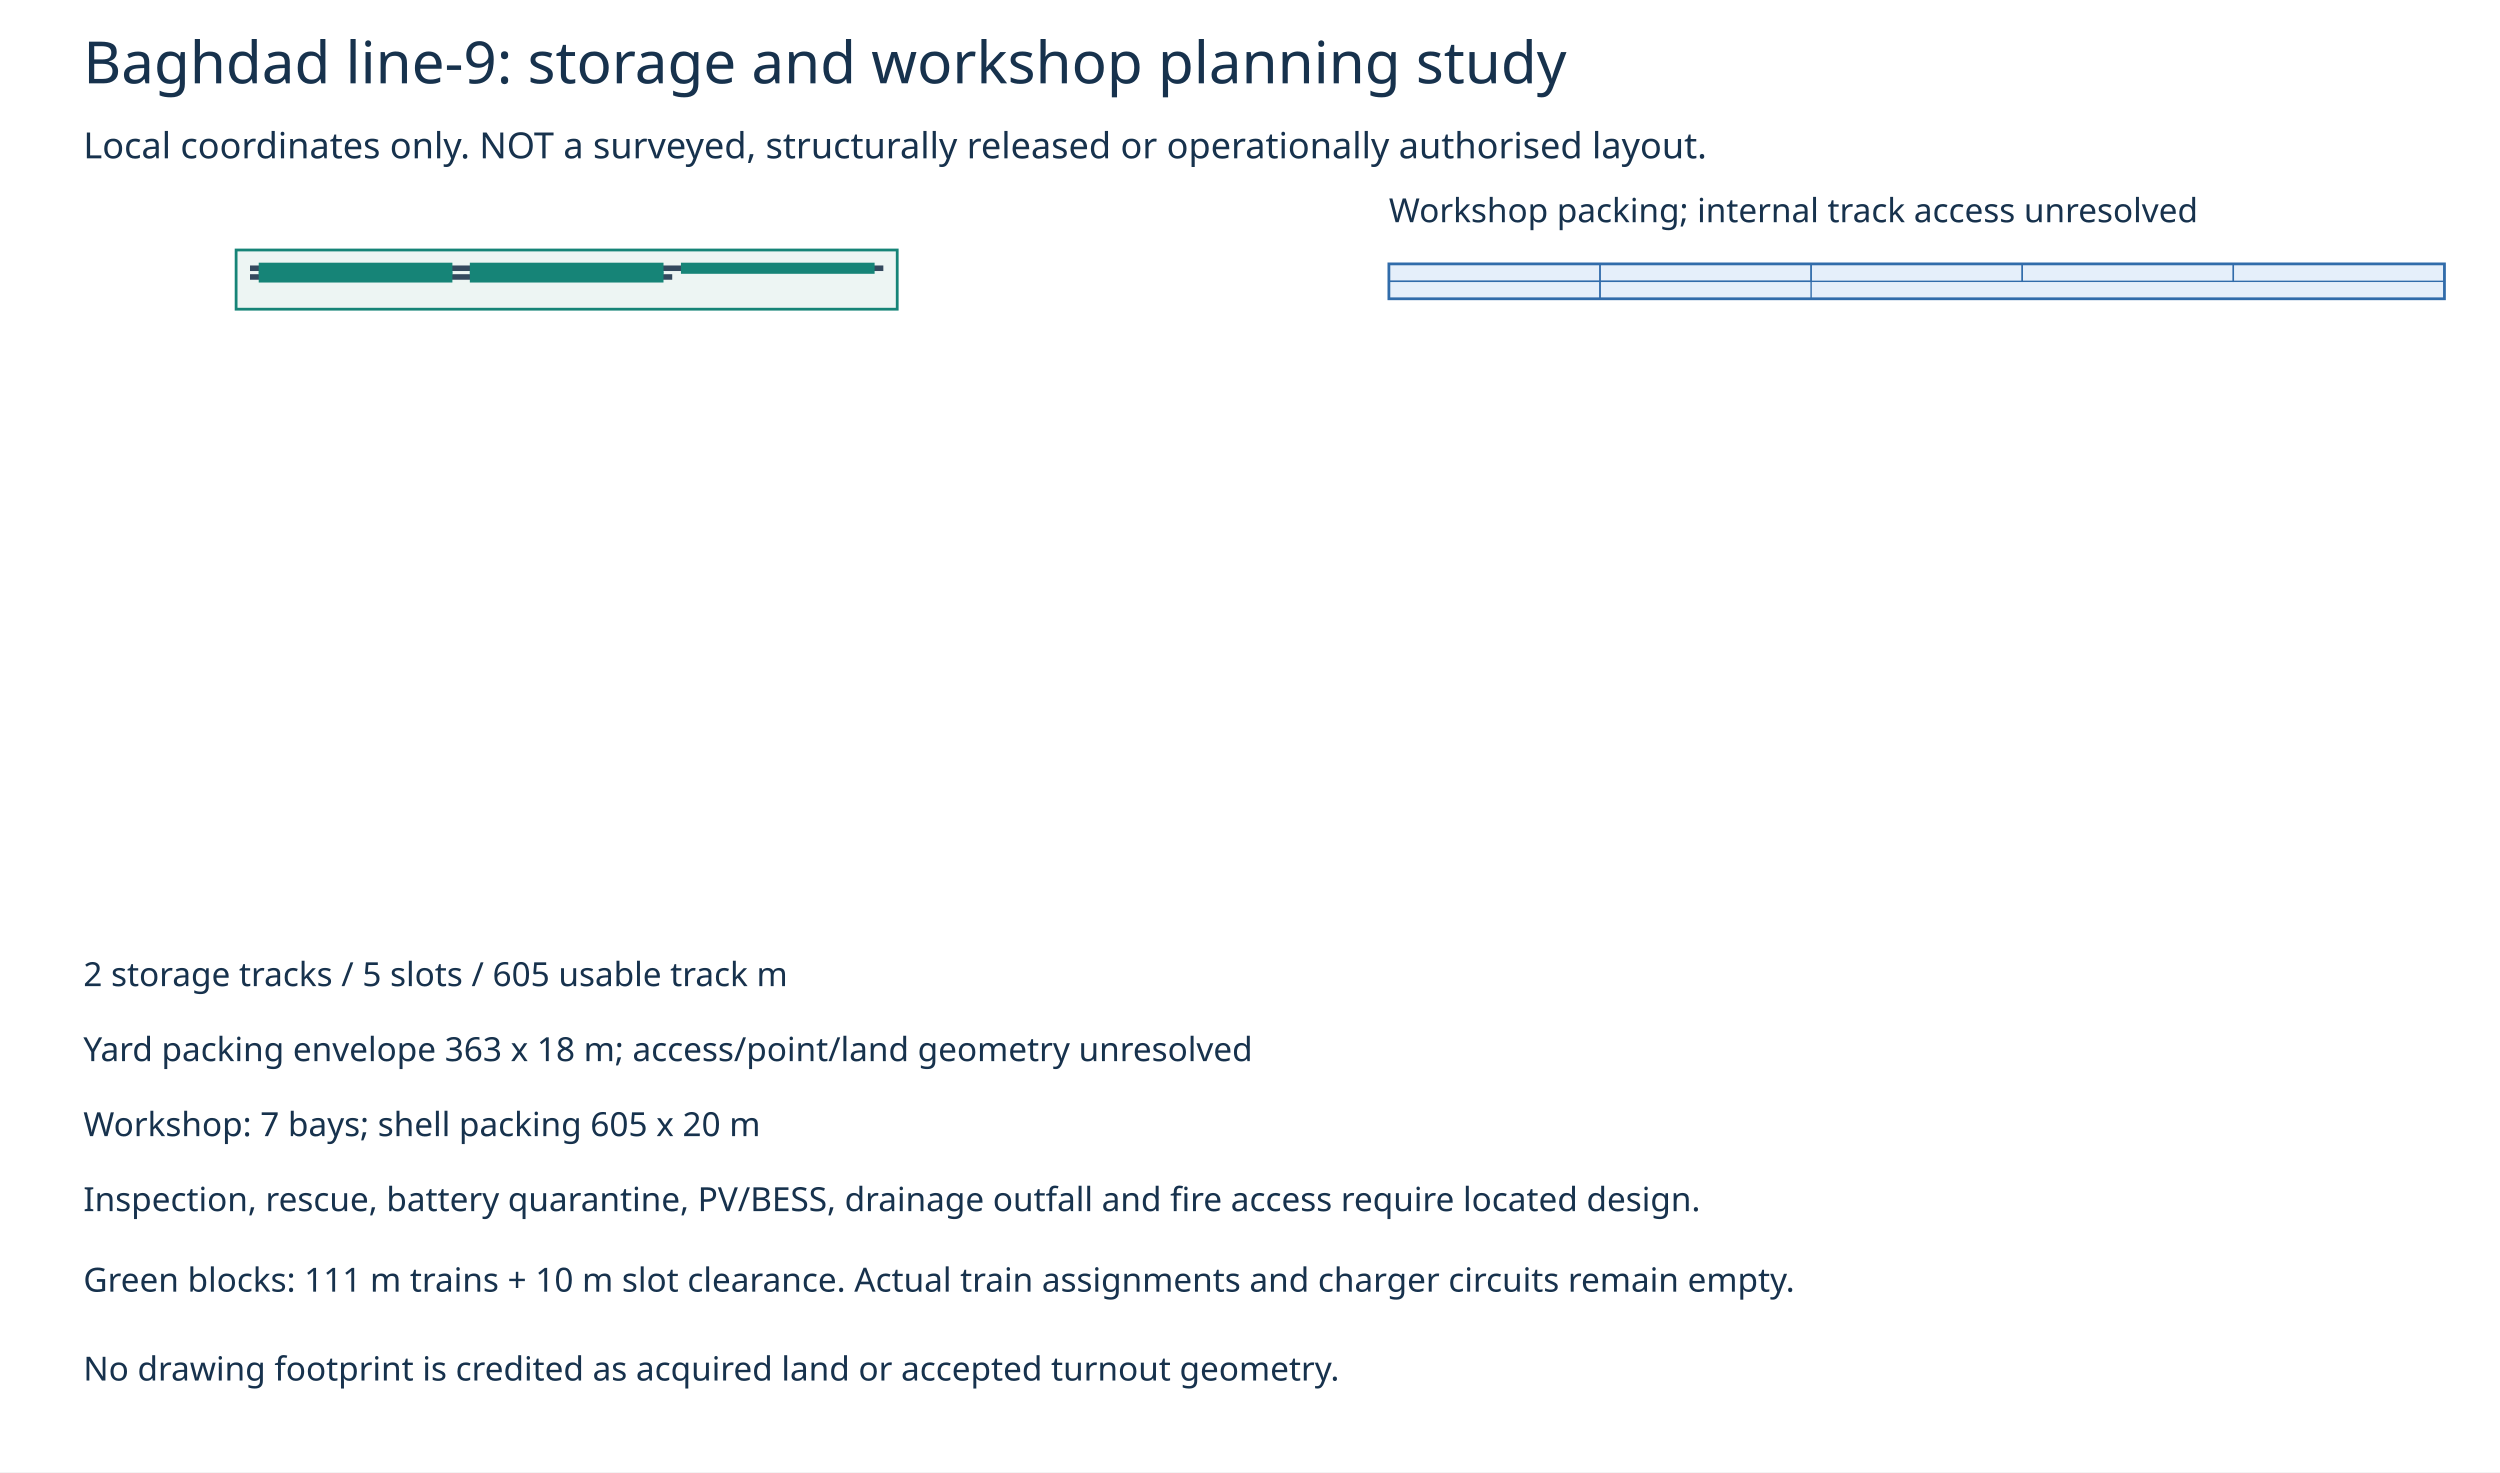
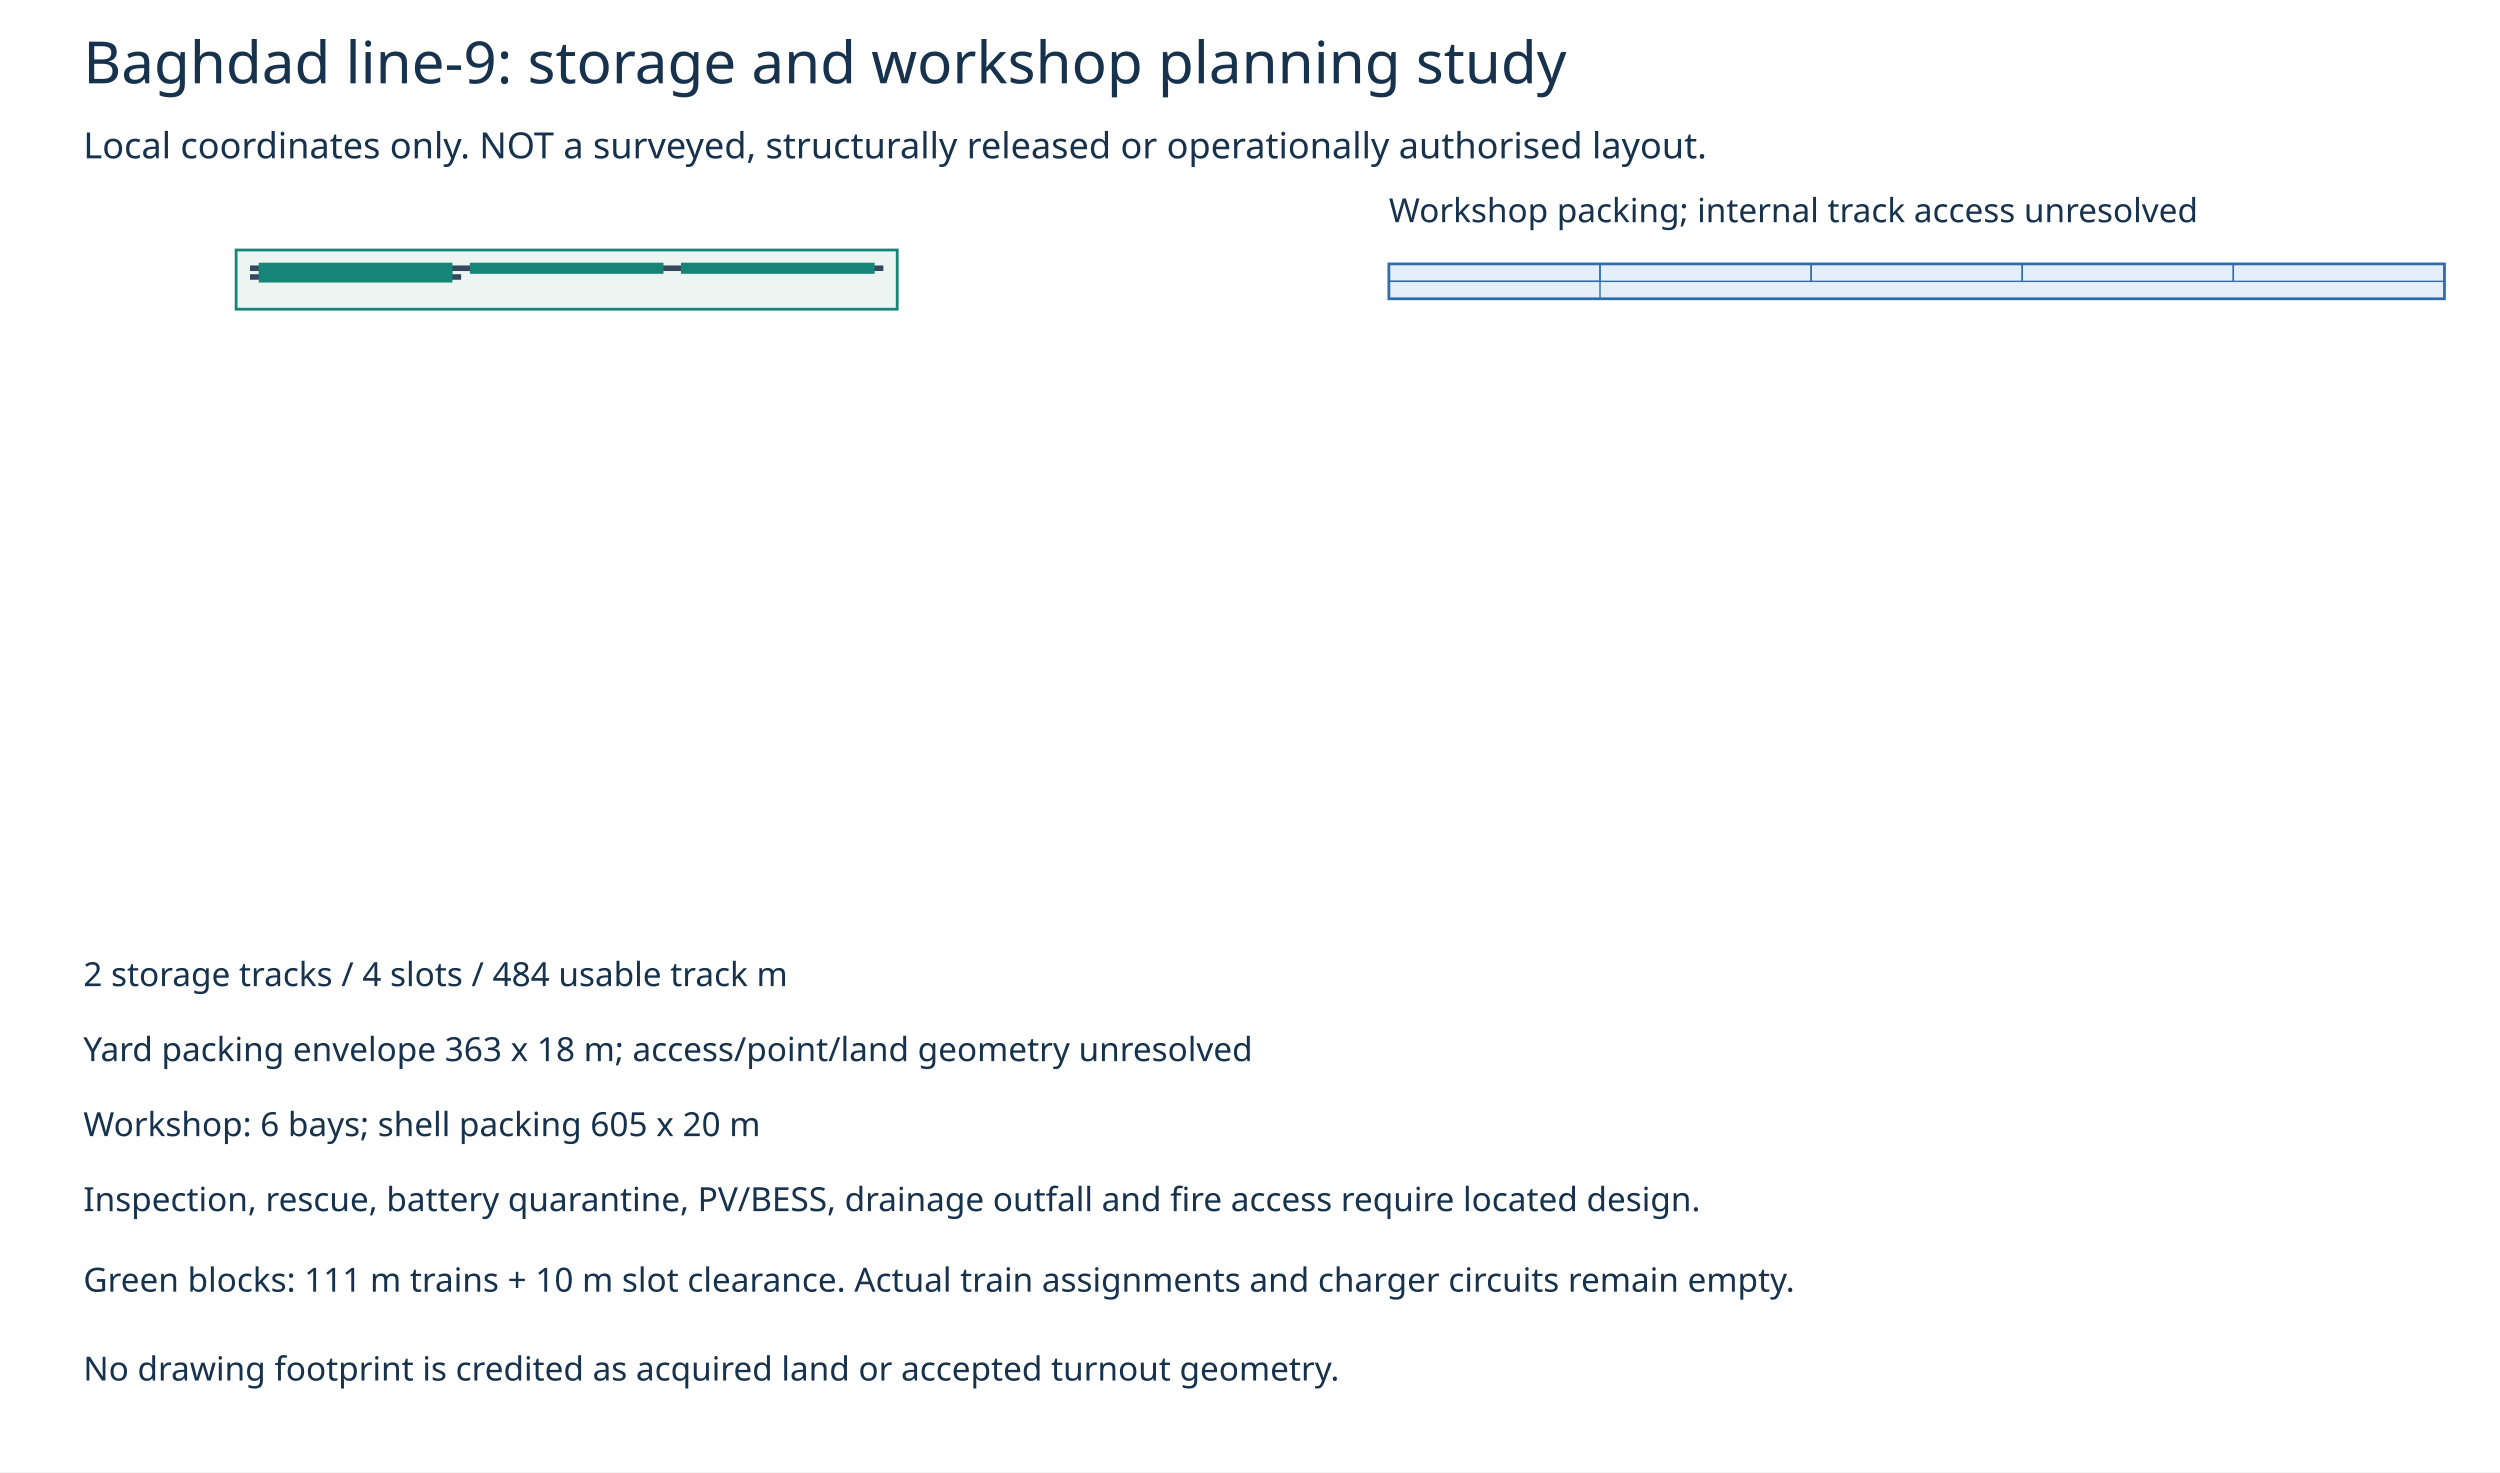
<svg xmlns="http://www.w3.org/2000/svg" width="900" height="530" viewBox="0 0 900 530">
  <rect width="900" height="530" fill="white" />
  <g font-family="sans-serif" fill="#17324d">
    <text x="30" y="30" font-size="21">Baghdad line-9: storage and workshop planning study</text>
    <text x="30" y="57" font-size="13">Local coordinates only. NOT a surveyed, structurally released or operationally authorised layout.</text>
    <rect x="85" y="90" width="238.00" height="21.31" fill="#edf5f3" stroke="#168477" />
    <path d="M90 96.57 H318.00" stroke="#34495e" stroke-width="2" />
    <rect x="93.14" y="94.57" width="69.72" height="4" fill="#168477" />
    <rect x="169.14" y="94.57" width="69.72" height="4" fill="#168477" />
    <rect x="245.14" y="94.57" width="69.72" height="4" fill="#168477" />
-     <path d="M90 99.71 H242.00" stroke="#34495e" stroke-width="2" />
+     <path d="M90 99.71 H166.00" stroke="#34495e" stroke-width="2" />
    <rect x="93.14" y="97.71" width="69.72" height="4" fill="#168477" />
-     <rect x="169.14" y="97.71" width="69.72" height="4" fill="#168477" />
    <rect x="500" y="95" width="380.00" height="12.56" fill="#e5effa" stroke="#316caa" />
    <rect x="500.00" y="95.00" width="76.00" height="6.28" fill="none" stroke="#316caa" stroke-width="0.5" />
    <rect x="576.00" y="95.00" width="76.00" height="6.28" fill="none" stroke="#316caa" stroke-width="0.5" />
    <rect x="652.00" y="95.00" width="76.00" height="6.28" fill="none" stroke="#316caa" stroke-width="0.5" />
    <rect x="728.00" y="95.00" width="76.00" height="6.28" fill="none" stroke="#316caa" stroke-width="0.5" />
    <rect x="804.00" y="95.00" width="76.00" height="6.28" fill="none" stroke="#316caa" stroke-width="0.5" />
    <rect x="500.00" y="101.28" width="76.00" height="6.28" fill="none" stroke="#316caa" stroke-width="0.5" />
-     <rect x="576.00" y="101.28" width="76.00" height="6.28" fill="none" stroke="#316caa" stroke-width="0.5" />
    <text x="500" y="80" font-size="12">Workshop packing; internal track access unresolved</text>
-     <text x="30" y="355">2 storage tracks / 5 slots / 605 usable track m</text>
+     <text x="30" y="355">2 storage tracks / 4 slots / 484 usable track m</text>
    <text x="30" y="382">Yard packing envelope 363 x 18 m; access/point/land geometry unresolved</text>
-     <text x="30" y="409">Workshop: 7 bays; shell packing 605 x 20 m</text>
+     <text x="30" y="409">Workshop: 6 bays; shell packing 605 x 20 m</text>
    <text x="30" y="436">Inspection, rescue, battery quarantine, PV/BESS, drainage outfall and fire access require located design.</text>
    <text x="30" y="465">Green blocks: 111 m trains + 10 m slot clearance. Actual train assignments and charger circuits remain empty.</text>
    <text x="30" y="497">No drawing footprint is credited as acquired land or accepted turnout geometry.</text>
  </g>
</svg>
